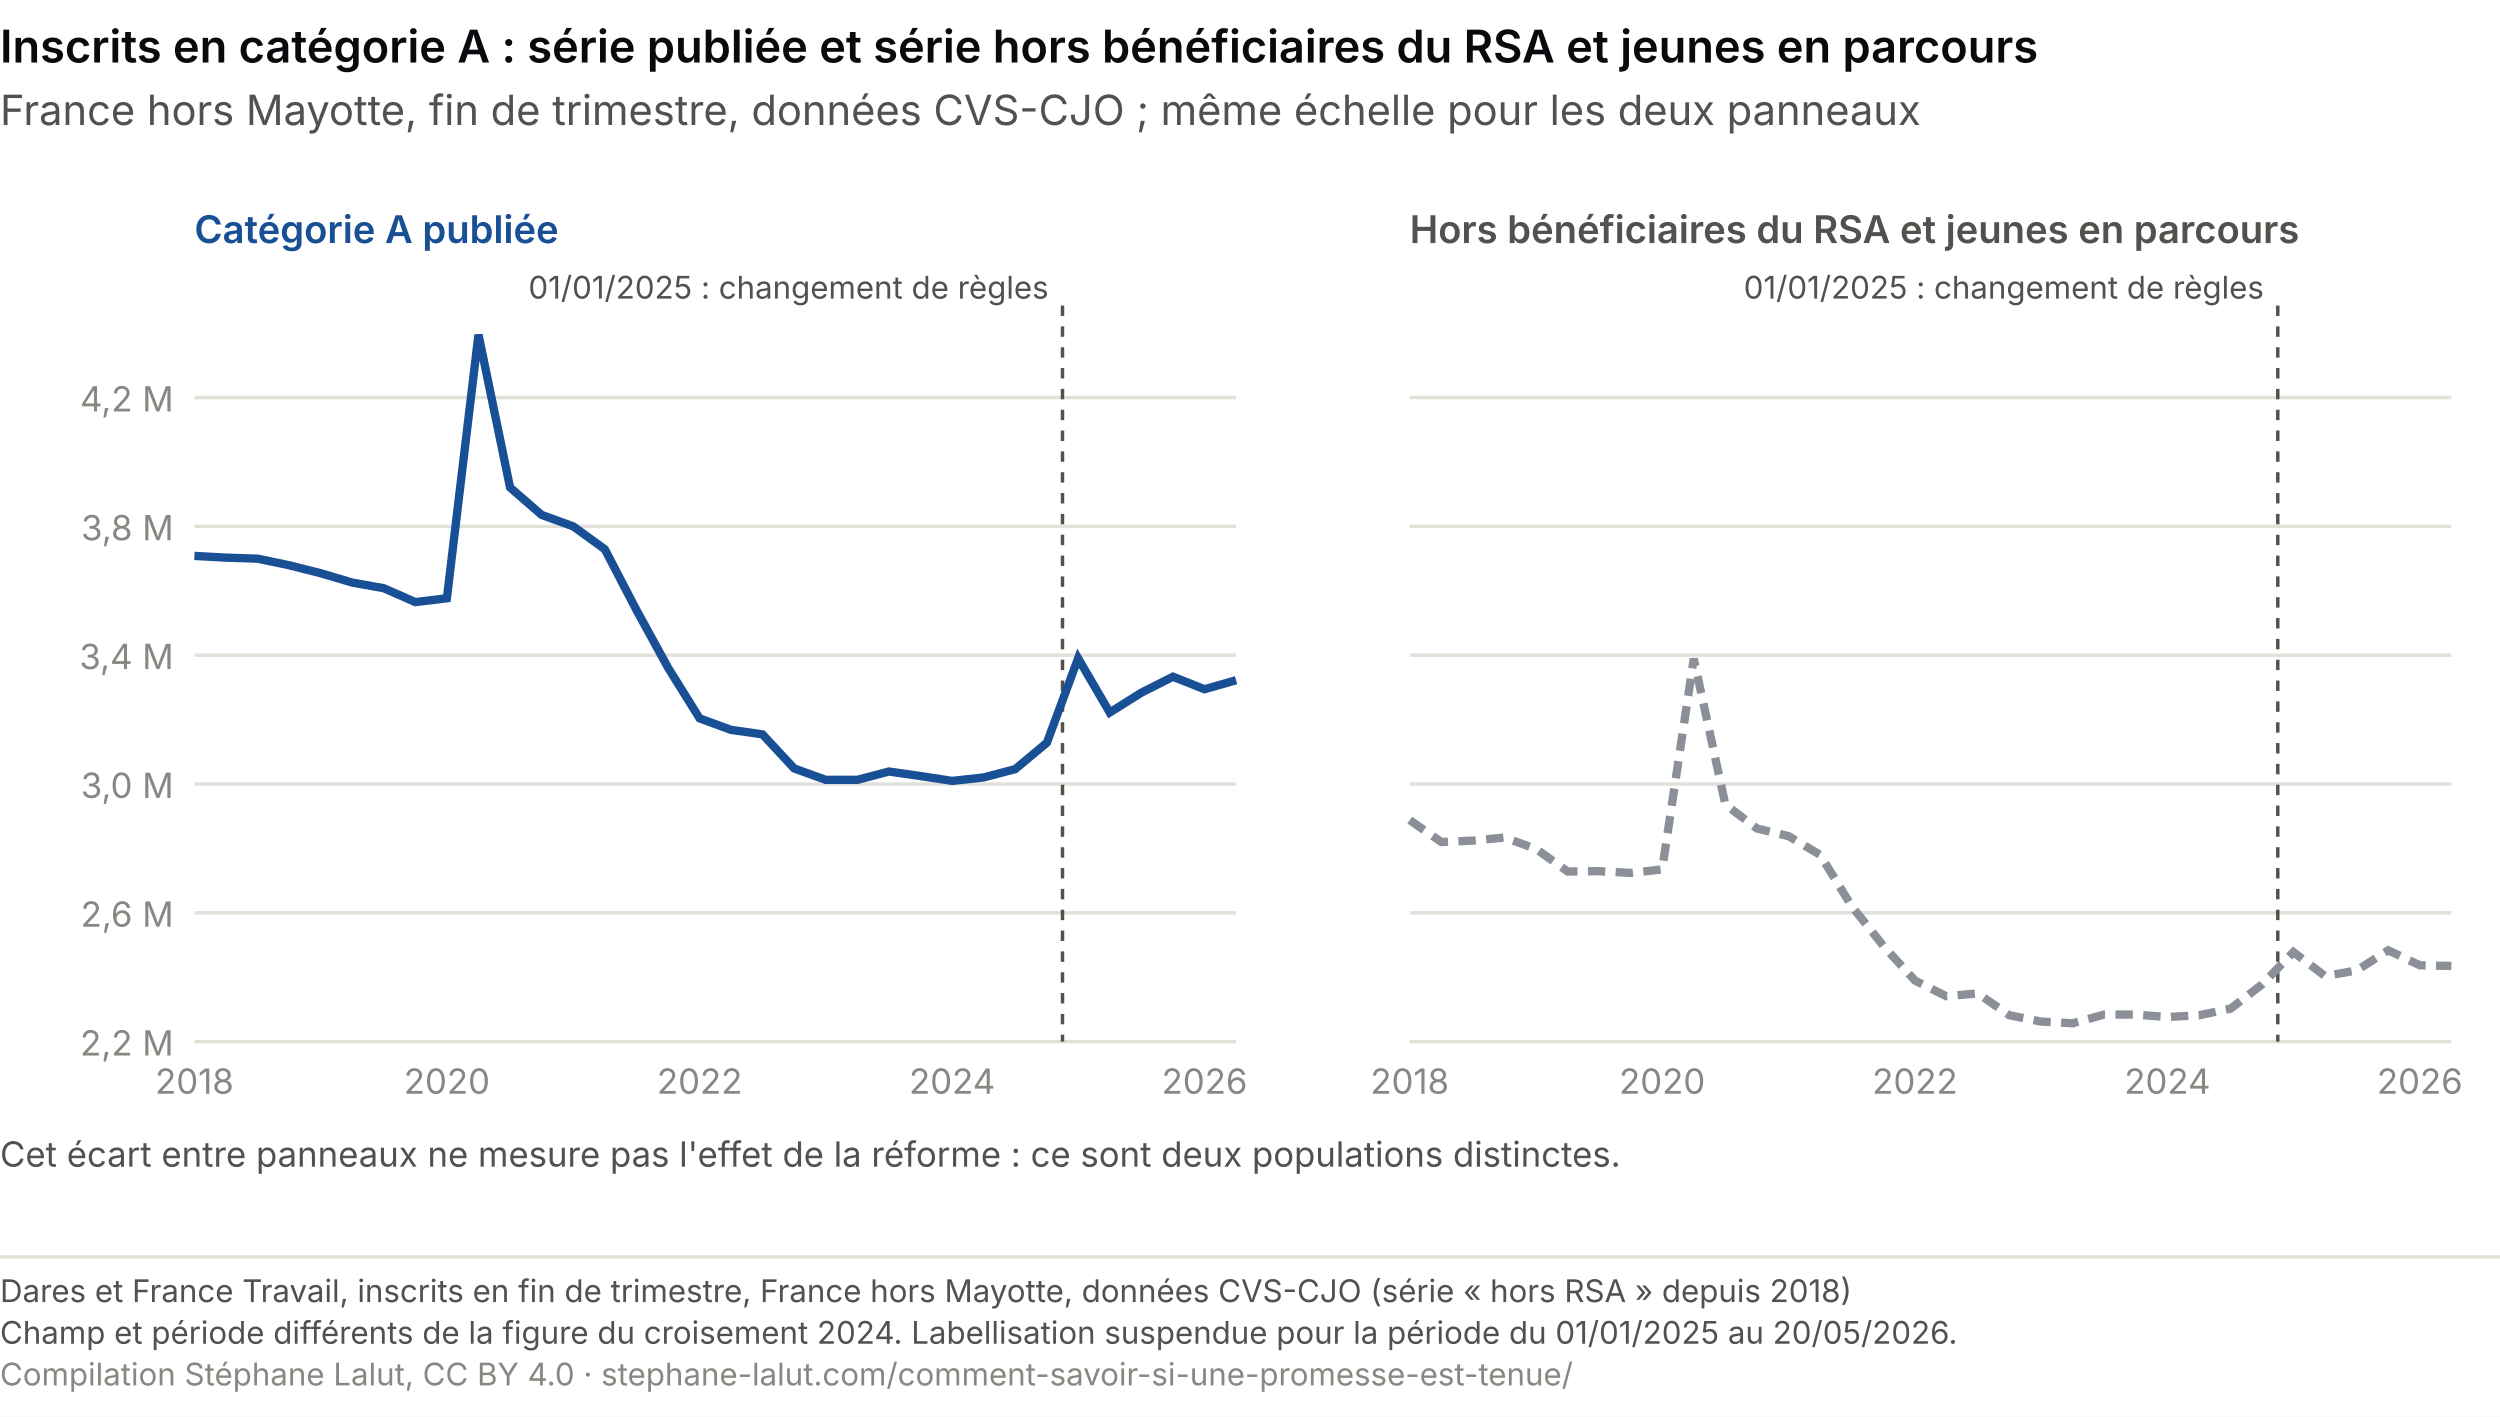
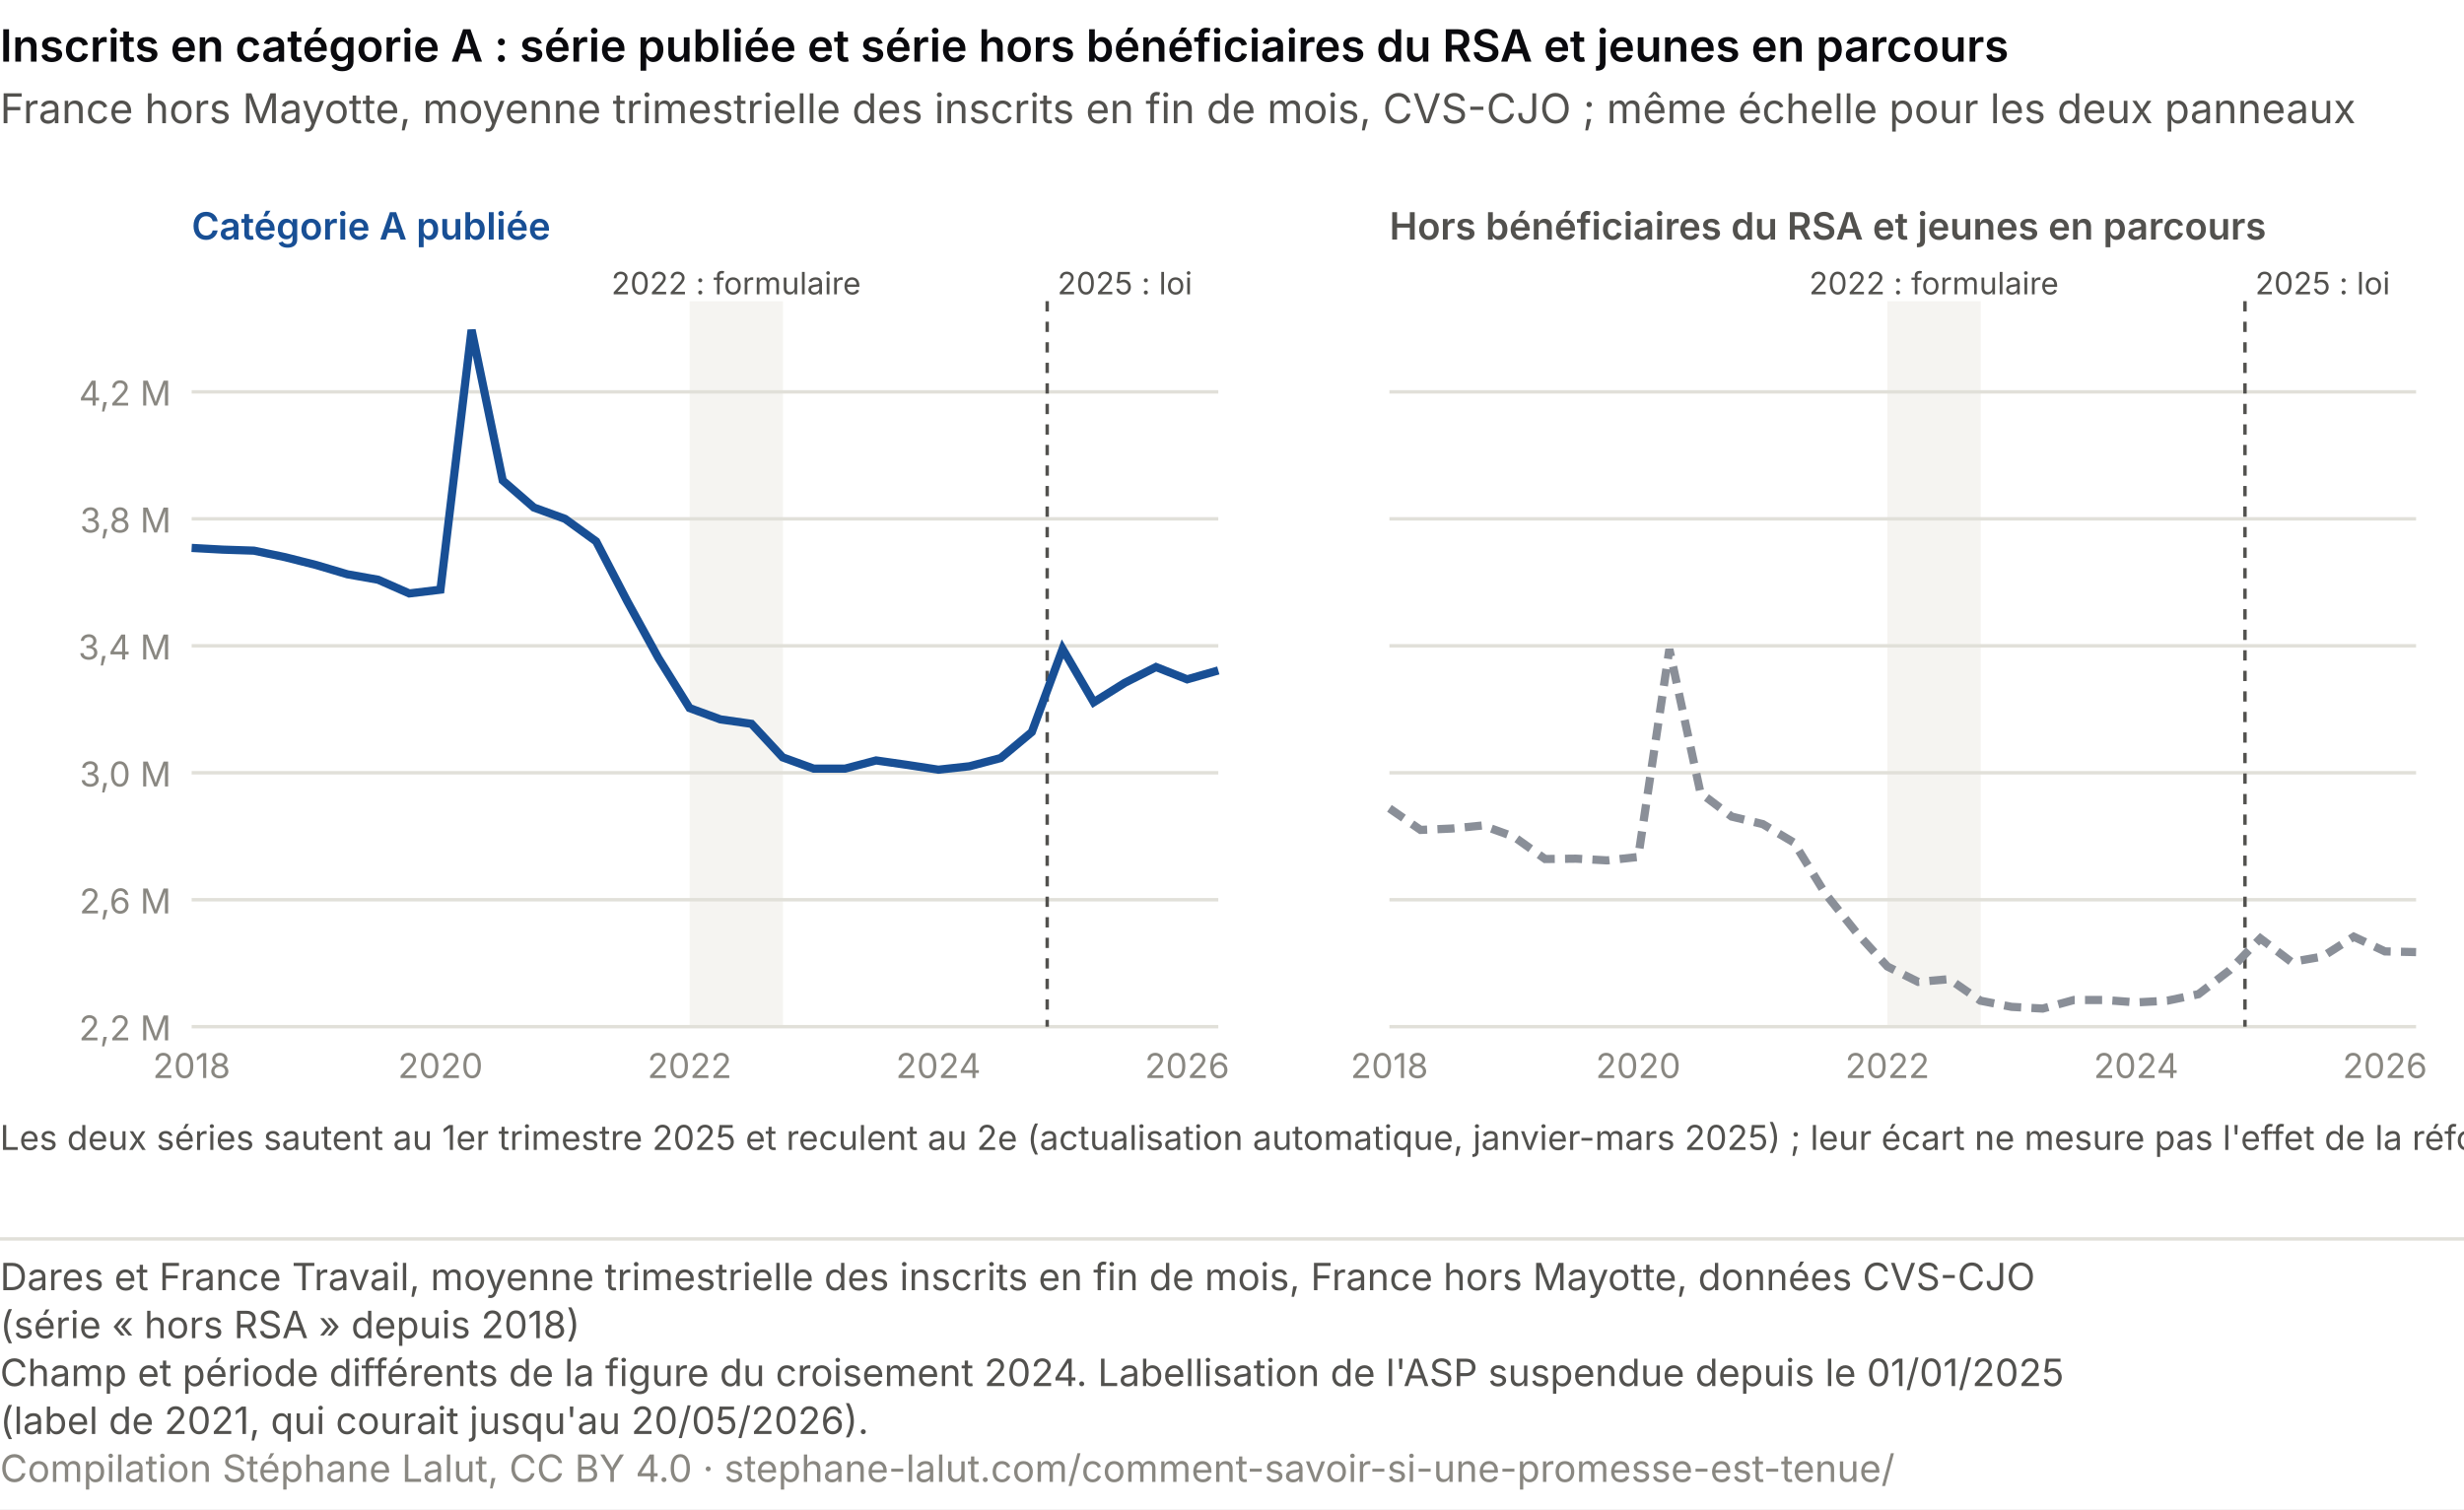
- <svg xmlns="http://www.w3.org/2000/svg" viewBox="0 0 720 408" role="img" font-variant-numeric="tabular-nums" aria-labelledby="mg-t mg-d" font-family="system-ui, -apple-system, Segoe UI, sans-serif">
-   <rect width="720" height="408" fill="#ffffff" />
+ <svg xmlns="http://www.w3.org/2000/svg" viewBox="0 0 720 441" role="img" font-variant-numeric="tabular-nums" aria-labelledby="mg-t mg-d" font-family="system-ui, -apple-system, Segoe UI, sans-serif">
+   <rect width="720" height="441" fill="#ffffff" />
  <text x="0.0" y="18.0" font-size="13" fill="#0A0A0E" text-anchor="start" font-weight="600">Inscrits en catégorie A : série publiée et série hors bénéficiaires du RSA et jeunes en parcours</text>
-   <text x="0.0" y="36.0" font-size="12" fill="#52514e" text-anchor="start">France hors Mayotte, fin de trimestre, données CVS-CJO ; même échelle pour les deux panneaux</text>
+   <text x="0.0" y="36.0" font-size="12" fill="#52514e" text-anchor="start">France hors Mayotte, moyenne trimestrielle des inscrits en fin de mois, CVS-CJO ; même échelle pour les deux panneaux</text>
  <text x="56.0" y="70.0" font-size="11" fill="#184f95" text-anchor="start" font-weight="600">Catégorie A publiée</text>
-   <line x1="56" y1="300.0" x2="356" y2="300.0" stroke="#e1e0d9" />
+   <rect x="201.5" y="88.0" width="27.3" height="212.0" fill="#eeede8" opacity="0.6" />
+   <line x1="56.0" y1="300.0" x2="356.0" y2="300.0" stroke="#e1e0d9" />
  <text x="50.0" y="304.0" font-size="10" fill="#898781" text-anchor="end">2,2 M</text>
-   <line x1="56" y1="262.9" x2="356" y2="262.9" stroke="#e1e0d9" />
+   <line x1="56.0" y1="262.9" x2="356.0" y2="262.9" stroke="#e1e0d9" />
  <text x="50.0" y="266.9" font-size="10" fill="#898781" text-anchor="end">2,6 M</text>
-   <line x1="56" y1="225.8" x2="356" y2="225.8" stroke="#e1e0d9" />
+   <line x1="56.0" y1="225.8" x2="356.0" y2="225.8" stroke="#e1e0d9" />
  <text x="50.0" y="229.8" font-size="10" fill="#898781" text-anchor="end">3,0 M</text>
-   <line x1="56" y1="188.7" x2="356" y2="188.7" stroke="#e1e0d9" />
+   <line x1="56.0" y1="188.7" x2="356.0" y2="188.7" stroke="#e1e0d9" />
  <text x="50.0" y="192.7" font-size="10" fill="#898781" text-anchor="end">3,4 M</text>
-   <line x1="56" y1="151.6" x2="356" y2="151.6" stroke="#e1e0d9" />
+   <line x1="56.0" y1="151.6" x2="356.0" y2="151.6" stroke="#e1e0d9" />
  <text x="50.0" y="155.6" font-size="10" fill="#898781" text-anchor="end">3,8 M</text>
-   <line x1="56" y1="114.5" x2="356" y2="114.5" stroke="#e1e0d9" />
+   <line x1="56.0" y1="114.5" x2="356.0" y2="114.5" stroke="#e1e0d9" />
  <text x="50.0" y="118.5" font-size="10" fill="#898781" text-anchor="end">4,2 M</text>
  <text x="56.0" y="315.0" font-size="10" fill="#898781" text-anchor="middle">2018</text>
  <text x="128.7" y="315.0" font-size="10" fill="#898781" text-anchor="middle">2020</text>
  <text x="201.5" y="315.0" font-size="10" fill="#898781" text-anchor="middle">2022</text>
  <text x="274.2" y="315.0" font-size="10" fill="#898781" text-anchor="middle">2024</text>
  <text x="346.9" y="315.0" font-size="10" fill="#898781" text-anchor="middle">2026</text>
-   <line x1="306.0" y1="88" x2="306.0" y2="300" stroke="#52514e" stroke-dasharray="3 3" />
+   <line x1="306.0" y1="88.0" x2="306.0" y2="300.0" stroke="#52514e" stroke-dasharray="3 3" />
  <polyline points="56.0,160.1 65.1,160.6 74.2,160.9 83.3,162.8 92.4,165.1 101.5,167.8 110.5,169.4 119.6,173.4 128.7,172.3 137.8,96.4 146.9,140.4 156.0,148.3 165.1,151.6 174.2,158.2 183.3,175.7 192.4,192.3 201.5,206.9 210.5,210.2 219.6,211.5 228.7,221.3 237.8,224.6 246.9,224.6 256.0,222.2 265.1,223.5 274.2,224.9 283.3,223.9 292.4,221.5 301.5,213.9 310.5,189.6 319.6,205.2 328.7,199.5 337.8,194.9 346.9,198.5 356.0,195.9" fill="none" stroke="#184f95" stroke-width="2.4" />
-   <text x="302.0" y="86.0" font-size="9" fill="#52514e" text-anchor="end">01/01/2025 : changement de règles</text>
+   <text x="215.1" y="86.0" font-size="9" fill="#52514e" text-anchor="middle">2022 : formulaire</text>
+   <text x="309.0" y="86.0" font-size="9" fill="#52514e" text-anchor="start">2025 : loi</text>
  <text x="406.0" y="70.0" font-size="11" fill="#52514e" text-anchor="start" font-weight="600">Hors bénéficiaires du RSA et jeunes en parcours</text>
-   <line x1="406" y1="300.0" x2="706" y2="300.0" stroke="#e1e0d9" />
-   <line x1="406" y1="262.9" x2="706" y2="262.9" stroke="#e1e0d9" />
-   <line x1="406" y1="225.8" x2="706" y2="225.8" stroke="#e1e0d9" />
-   <line x1="406" y1="188.7" x2="706" y2="188.7" stroke="#e1e0d9" />
-   <line x1="406" y1="151.6" x2="706" y2="151.6" stroke="#e1e0d9" />
-   <line x1="406" y1="114.5" x2="706" y2="114.5" stroke="#e1e0d9" />
+   <rect x="551.5" y="88.0" width="27.3" height="212.0" fill="#eeede8" opacity="0.6" />
+   <line x1="406.0" y1="300.0" x2="706.0" y2="300.0" stroke="#e1e0d9" />
+   <line x1="406.0" y1="262.9" x2="706.0" y2="262.9" stroke="#e1e0d9" />
+   <line x1="406.0" y1="225.8" x2="706.0" y2="225.8" stroke="#e1e0d9" />
+   <line x1="406.0" y1="188.7" x2="706.0" y2="188.7" stroke="#e1e0d9" />
+   <line x1="406.0" y1="151.6" x2="706.0" y2="151.6" stroke="#e1e0d9" />
+   <line x1="406.0" y1="114.5" x2="706.0" y2="114.5" stroke="#e1e0d9" />
  <text x="406.0" y="315.0" font-size="10" fill="#898781" text-anchor="middle">2018</text>
  <text x="478.7" y="315.0" font-size="10" fill="#898781" text-anchor="middle">2020</text>
  <text x="551.5" y="315.0" font-size="10" fill="#898781" text-anchor="middle">2022</text>
  <text x="624.2" y="315.0" font-size="10" fill="#898781" text-anchor="middle">2024</text>
  <text x="696.9" y="315.0" font-size="10" fill="#898781" text-anchor="middle">2026</text>
-   <line x1="656.0" y1="88" x2="656.0" y2="300" stroke="#52514e" stroke-dasharray="3 3" />
+   <line x1="656.0" y1="88.0" x2="656.0" y2="300.0" stroke="#52514e" stroke-dasharray="3 3" />
  <polyline points="406.0,236.2 415.1,242.5 424.2,242.1 433.3,241.2 442.4,244.5 451.5,251.0 460.5,250.9 469.6,251.4 478.7,250.4 487.8,189.7 496.9,231.7 506.0,238.6 515.1,240.8 524.2,246.2 533.3,261.0 542.4,272.4 551.5,282.4 560.5,286.9 569.6,286.1 578.7,292.4 587.8,294.2 596.9,294.7 606.0,292.2 615.1,292.2 624.2,292.9 633.3,292.4 642.4,290.5 651.5,283.5 660.5,274.2 669.6,281.1 678.7,279.5 687.8,273.7 696.9,278.0 706.0,278.2" fill="none" stroke="#8a8f98" stroke-width="2.4" stroke-dasharray="5 3" />
-   <text x="652.0" y="86.0" font-size="9" fill="#52514e" text-anchor="end">01/01/2025 : changement de règles</text>
-   <text x="0.0" y="336.0" font-size="10" fill="#52514e" text-anchor="start">Cet écart entre panneaux ne mesure pas l'effet de la réforme : ce sont deux populations distinctes.</text>
-   <line x1="0" y1="362" x2="720" y2="362" stroke="#e1e0d9" />
-   <text x="0" y="375" font-size="9" fill="#52514e">Dares et France Travail, inscrits en fin de trimestre, France hors Mayotte, données CVS-CJO (série « hors RSA » depuis 2018)</text>
-   <text x="0" y="387" font-size="9" fill="#52514e">Champ et période différents de la figure du croisement 2024. Labellisation suspendue pour la période du 01/01/2025 au 20/05/2026.</text>
-   <text x="0" y="399" font-size="9" fill="#898781">Compilation Stéphane Lalut, CC BY 4.0 · stephane-lalut.com/comment-savoir-si-une-promesse-est-tenue/</text>
+   <text x="565.1" y="86.0" font-size="9" fill="#52514e" text-anchor="middle">2022 : formulaire</text>
+   <text x="659.0" y="86.0" font-size="9" fill="#52514e" text-anchor="start">2025 : loi</text>
+   <text x="0.0" y="336.0" font-size="10" fill="#52514e" text-anchor="start">Les deux séries sautent au 1er trimestre 2025 et reculent au 2e (actualisation automatique, janvier-mars 2025) ; leur écart ne mesure pas l'effet de la réforme.</text>
+   <line x1="0" y1="362.0" x2="720" y2="362.0" stroke="#e1e0d9" />
+   <text class="pied-source" x="0" y="377.0" font-size="11" fill="#52514e">Dares et France Travail, moyenne trimestrielle des inscrits en fin de mois, France hors Mayotte, données CVS-CJO</text>
+   <text class="pied-source" x="0" y="391.0" font-size="11" fill="#52514e">(série « hors RSA » depuis 2018)</text>
+   <text class="pied-note" x="0" y="405.0" font-size="11" fill="#52514e">Champ et période différents de la figure du croisement 2024. Labellisation de l'ASP suspendue depuis le 01/01/2025</text>
+   <text class="pied-note" x="0" y="419.0" font-size="11" fill="#52514e">(label de 2021, qui courait jusqu'au 20/05/2026).</text>
+   <text class="pied-licence" x="0" y="433.0" font-size="11" fill="#898781">Compilation Stéphane Lalut, CC BY 4.0 · stephane-lalut.com/comment-savoir-si-une-promesse-est-tenue/</text>
</svg>
